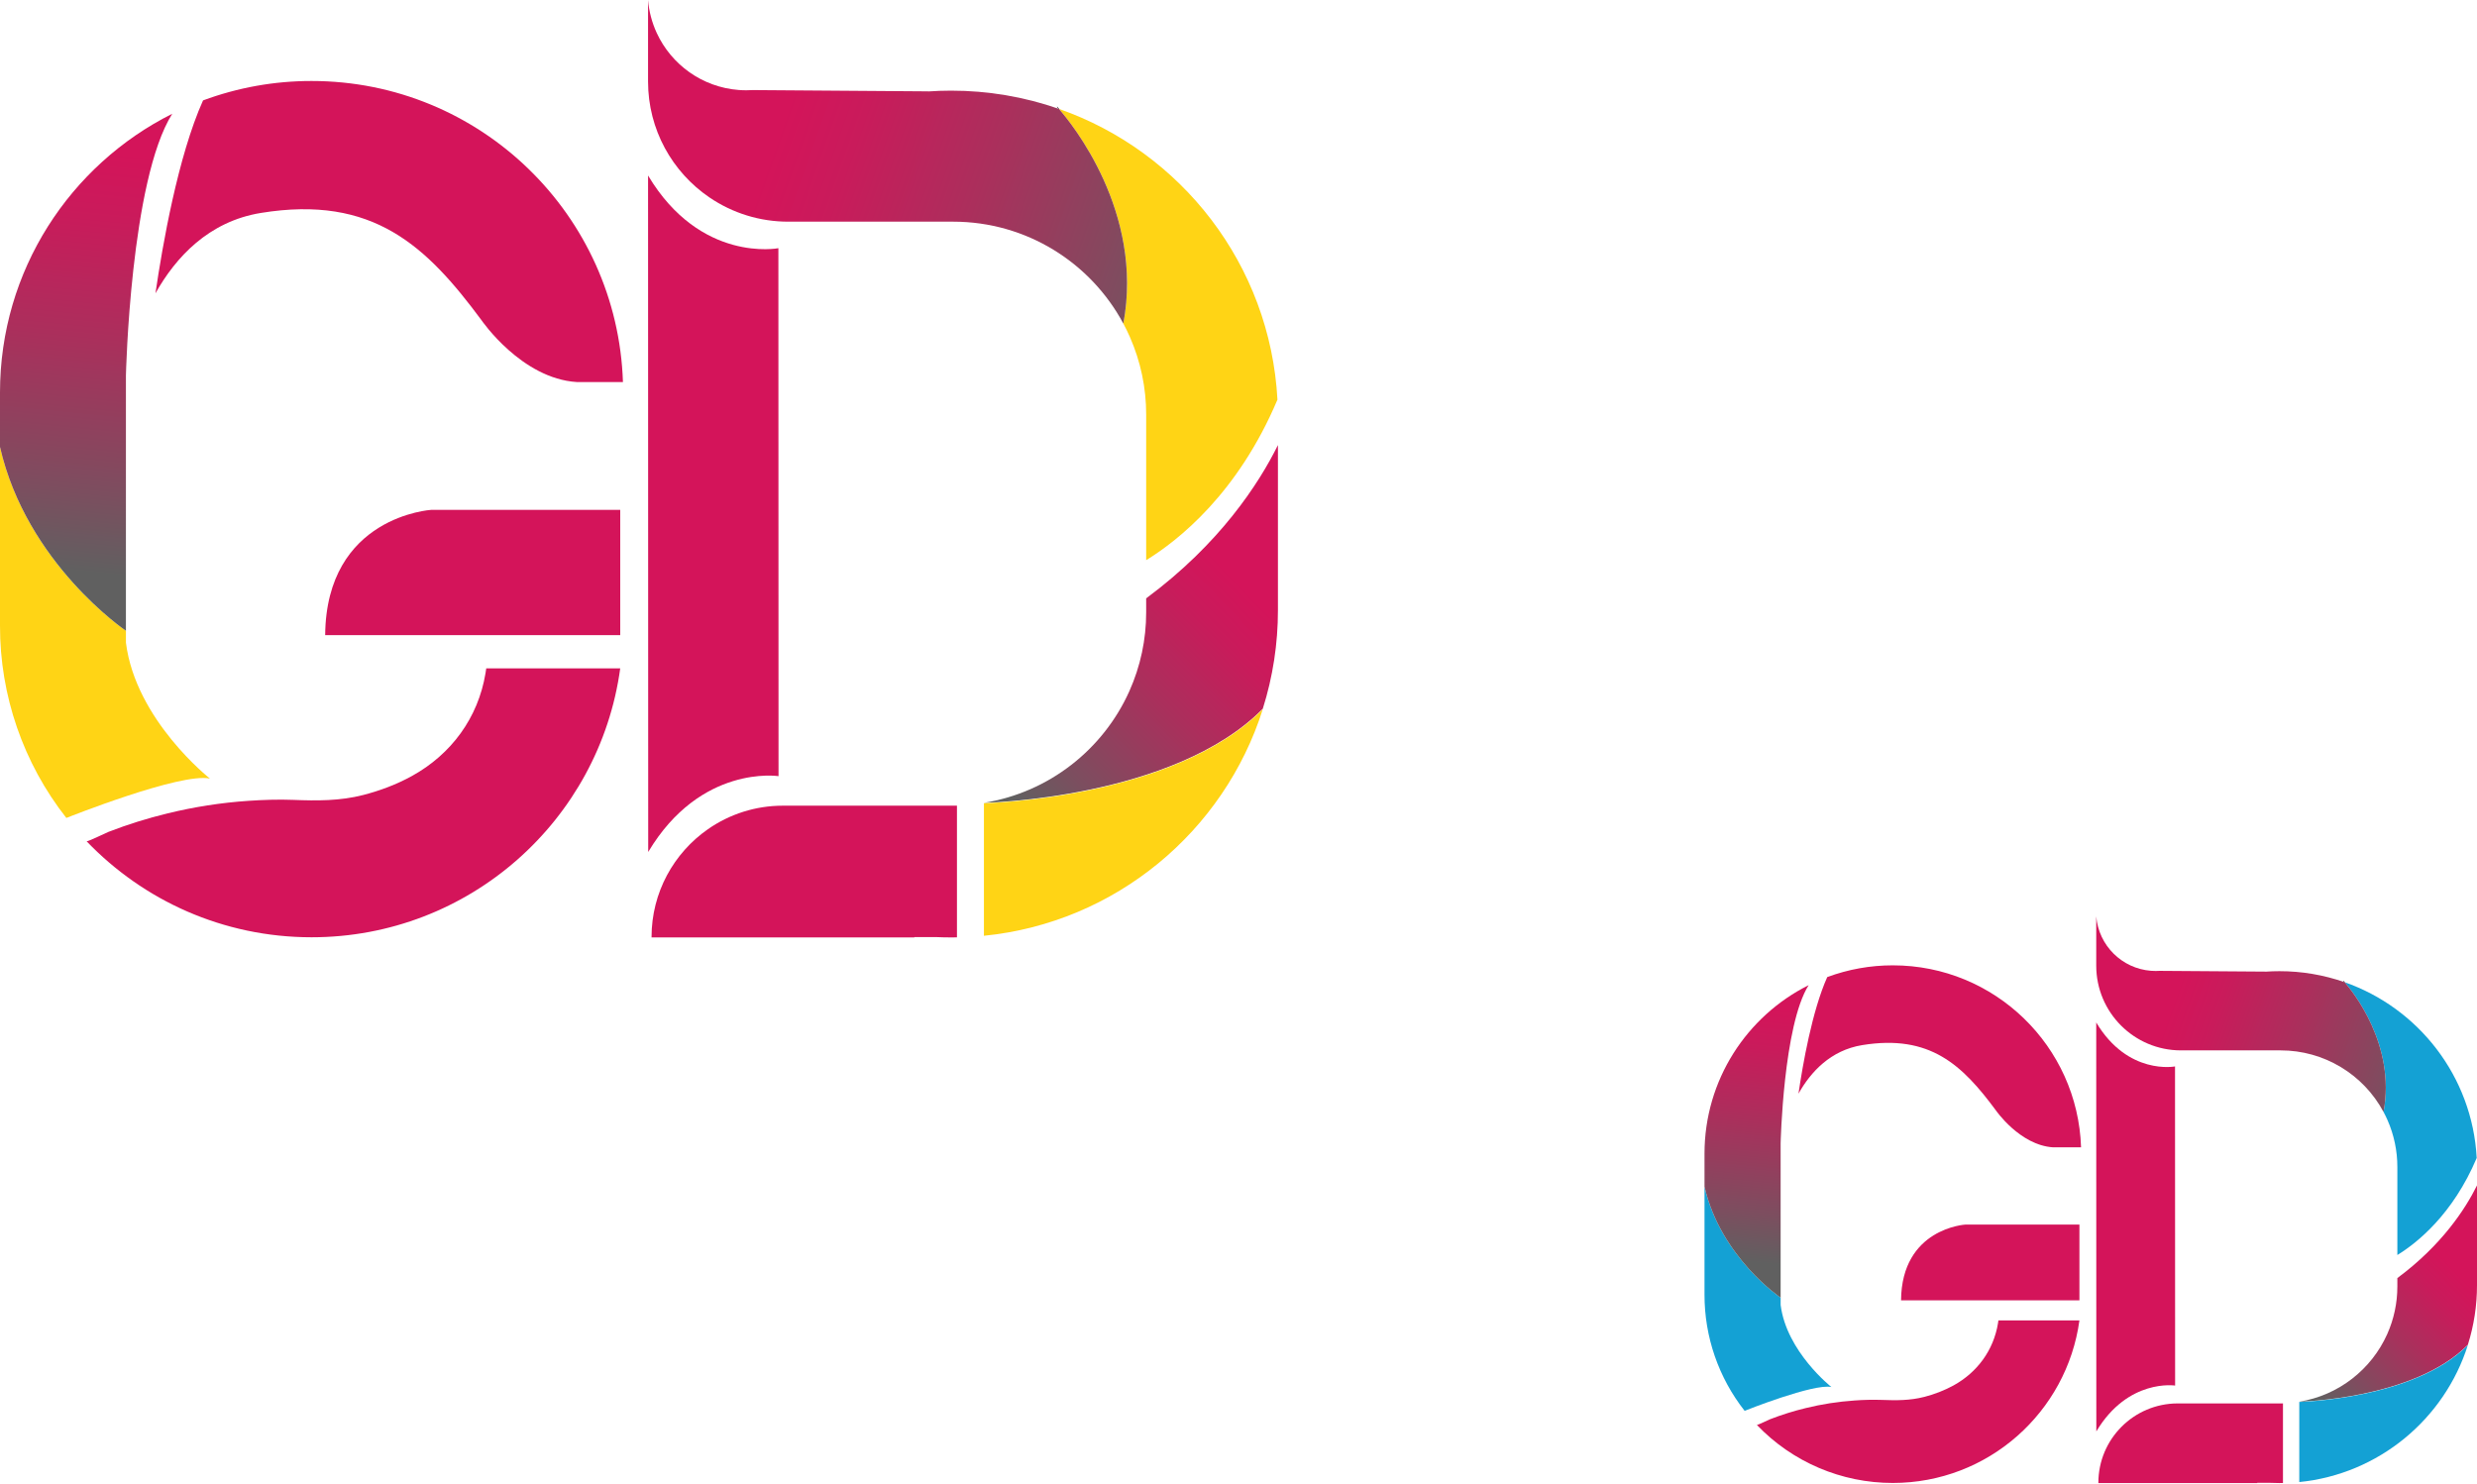
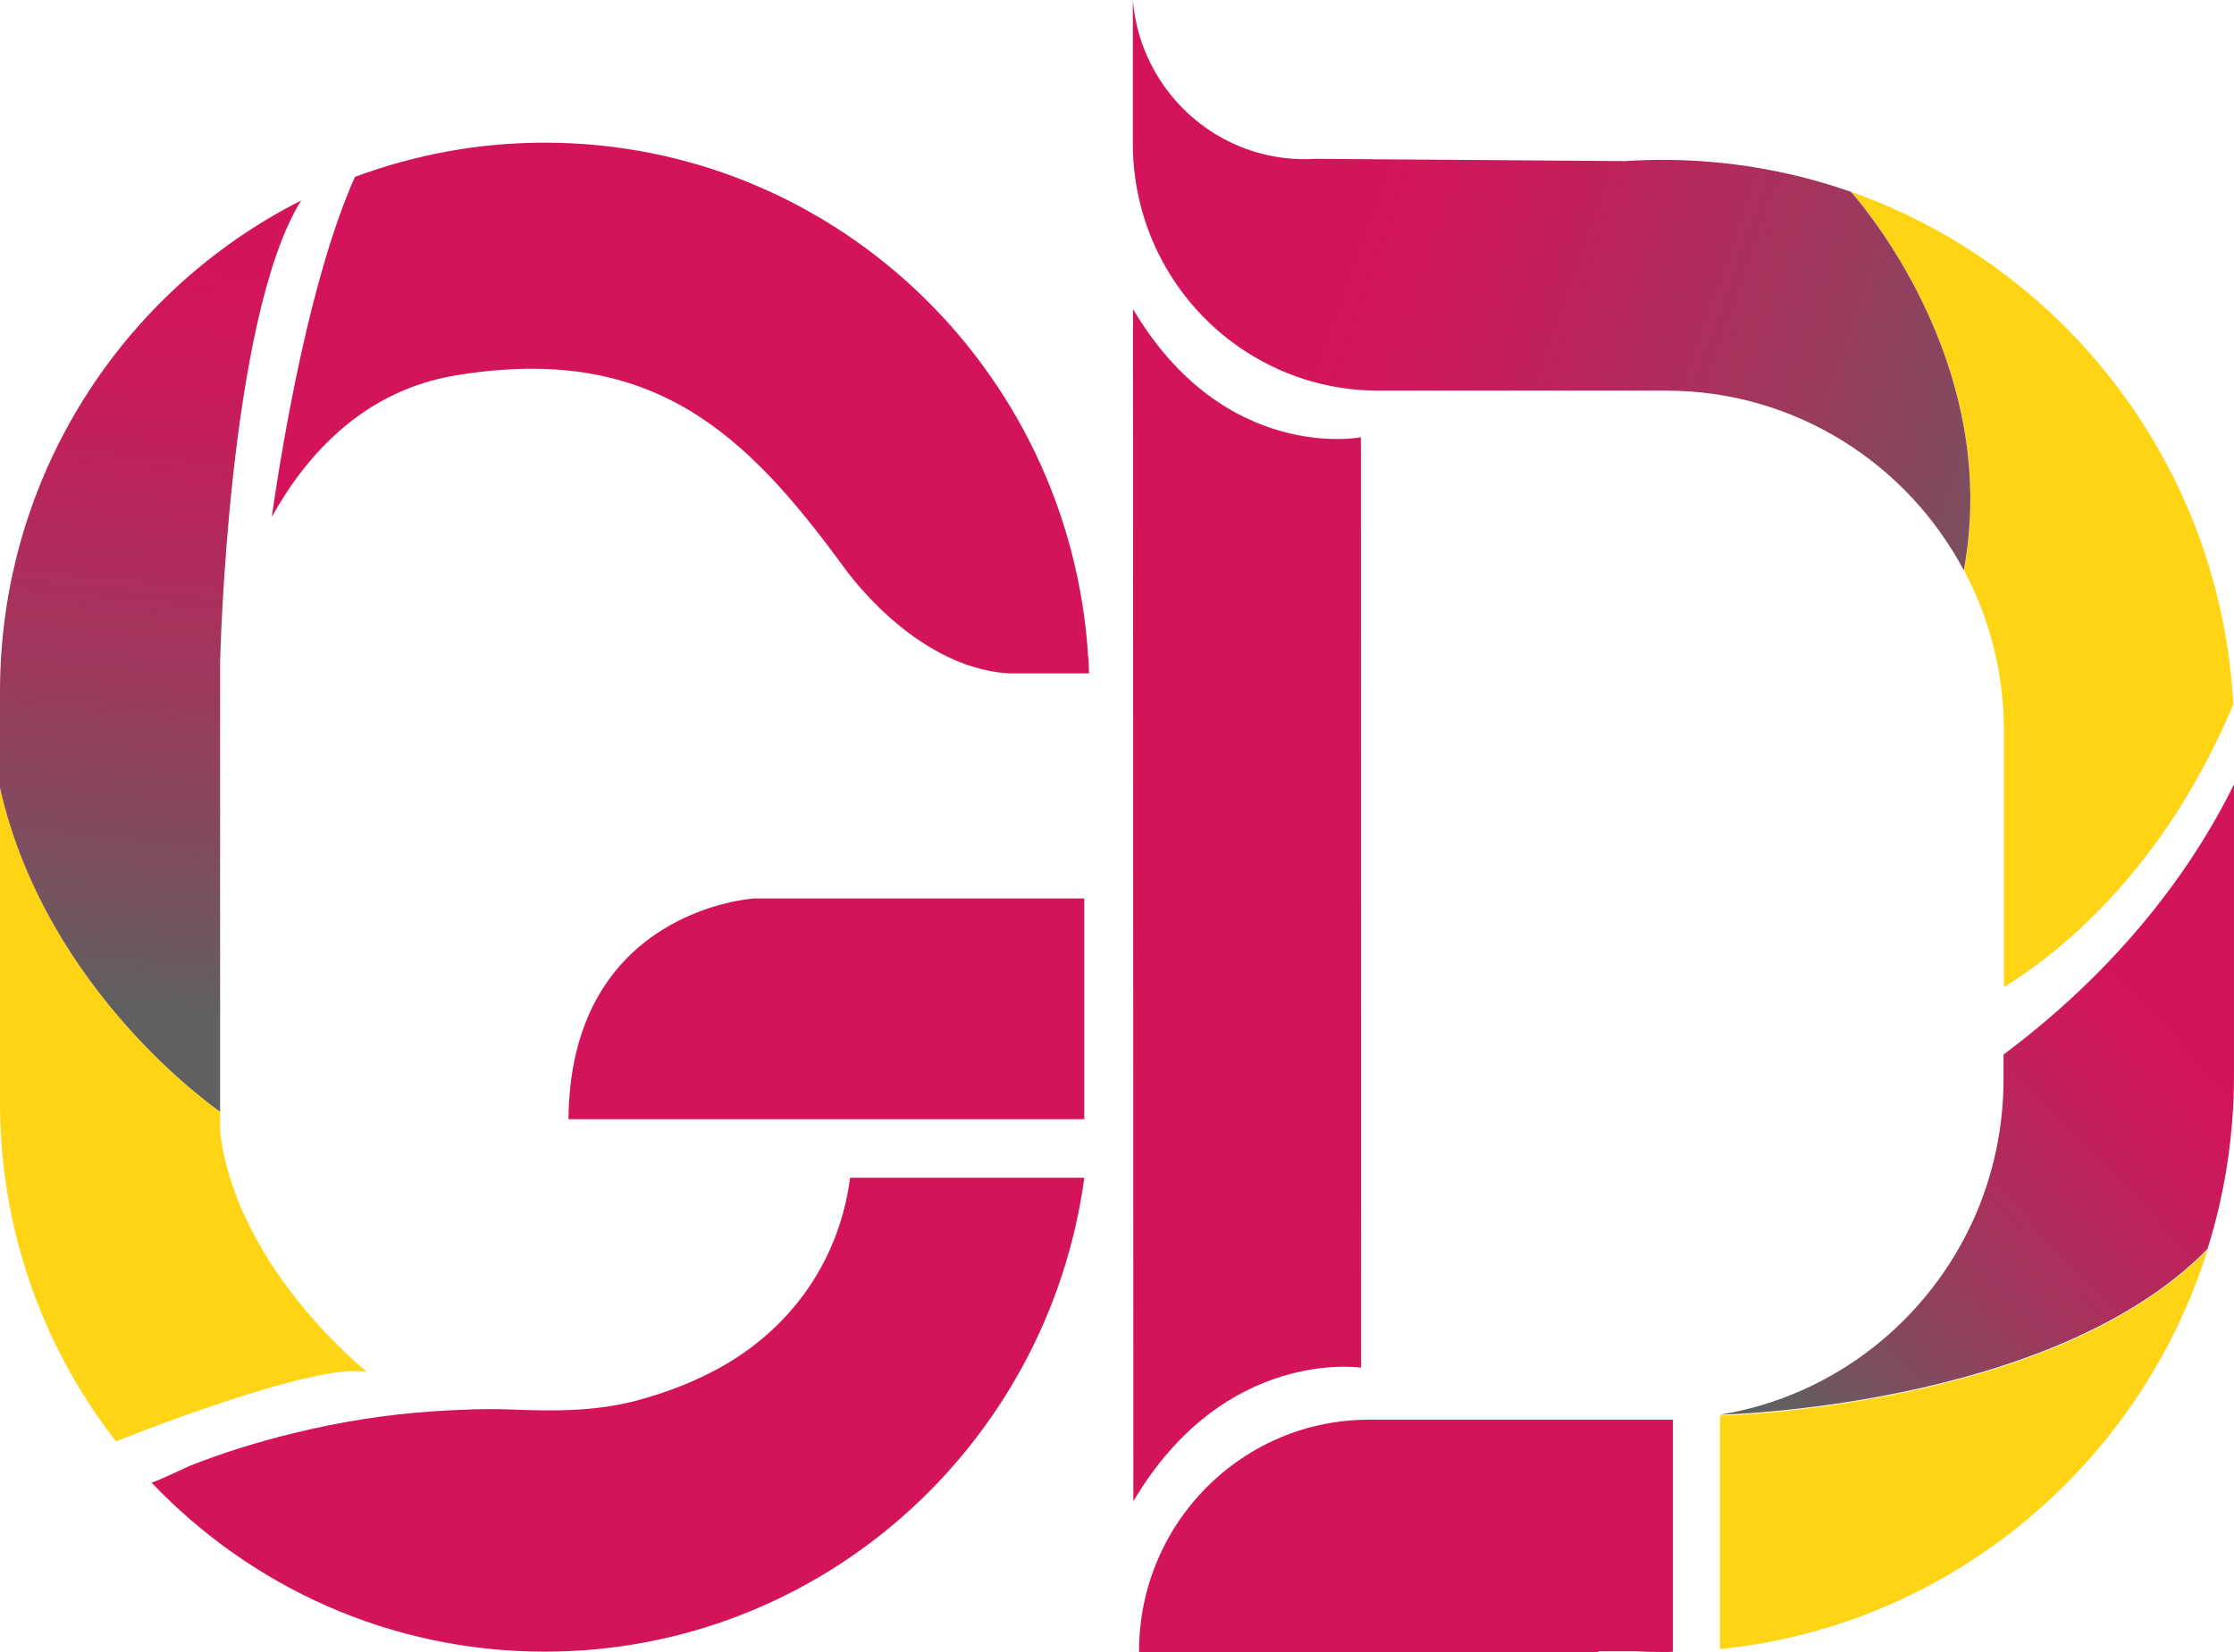
- <svg xmlns="http://www.w3.org/2000/svg" xmlns:xlink="http://www.w3.org/1999/xlink" id="Layer_1" data-name="Layer 1" viewBox="0 0 5815.74 3482.55">
+ <svg xmlns="http://www.w3.org/2000/svg" version="1.1" x="0px" y="0px" width="129.8px" height="96px" viewBox="0 0 129.8 96" style="enable-background:new 0 0 129.8 96;" xml:space="preserve">
+   <style type="text/css">
+ 	.st0{fill:#D4145A;stroke:#000000;stroke-miterlimit:10;}
+ 	.st1{fill:#D4145A;}
+ 	.st2{fill:#FFD415;}
+ 	.st3{fill:url(#SVGID_1_);}
+ 	.st4{fill:url(#SVGID_2_);}
+ 	.st5{fill:url(#SVGID_3_);}
+ 	.st6{fill:url(#SVGID_4_);}
+ 	.st7{fill:url(#SVGID_5_);}
+ 	.st8{fill:url(#SVGID_6_);}
+ </style>
  <defs>
-     <style>.cls-1,.cls-2{fill:#d4145a;}.cls-1{stroke:#000;stroke-miterlimit:10;}.cls-3{fill:#14a1d4;}.cls-4{fill:url(#linear-gradient);}.cls-5{fill:url(#linear-gradient-2);}.cls-6{fill:url(#linear-gradient-3);}.cls-7{fill:#ffd415;}.cls-8{fill:url(#linear-gradient-4);}.cls-9{fill:url(#linear-gradient-5);}.cls-10{fill:url(#linear-gradient-6);}</style>
-     <linearGradient id="linear-gradient" x1="4081.68" y1="3359.84" x2="4140.45" y2="2764.88" gradientUnits="userSpaceOnUse">
-       <stop offset="0" stop-color="#606060" />
-       <stop offset="0.19" stop-color="#7c4e5f" />
-       <stop offset="0.56" stop-color="#ab2f5c" />
-       <stop offset="0.84" stop-color="#c91b5b" />
-       <stop offset="1" stop-color="#d4145a" />
+ </defs>
+   <g>
+     <line class="st0" x1="63.28" y1="38.64" x2="63.27" y2="38.64" />
+     <line class="st1" x1="6.74" y1="83.28" x2="6.74" y2="83.28" />
+     <line class="st1" x1="17.5" y1="11.16" x2="17.5" y2="11.16" />
+     <line class="st1" x1="25.35" y1="9.95" x2="25.28" y2="9.94" />
+     <path class="st1" d="M63.27,39.13H58.6c-5.63-0.35-9.68-6.32-9.68-6.32c-5.58-7.59-11-12.88-22.42-11   c-5.32,0.87-8.66,4.55-10.71,8.23c0.71-4.92,2.29-14.04,4.83-19.76C24.06,9,27.77,8.29,31.65,8.29C48.77,8.29,62.72,22,63.27,39.13   z" />
+     <path class="st2" d="M21.33,79.73c-2.98-0.64-14.46,3.98-14.59,4.03C2.52,78.34,0,71.51,0,64.08V45.77   C2.7,57.73,12.79,64.6,12.79,64.6v1.22C13.78,73.75,21.33,79.73,21.33,79.73z" />
+     <linearGradient id="SVGID_1_" gradientUnits="userSpaceOnUse" x1="5.729" y1="58.34" x2="9.969" y2="15.421">
+       <stop offset="0" style="stop-color:#606060" />
+       <stop offset="0.191" style="stop-color:#7C4E5F" />
+       <stop offset="0.559" style="stop-color:#AB2F5C" />
+       <stop offset="0.84" style="stop-color:#C91B5B" />
+       <stop offset="1" style="stop-color:#D4145A" />
    </linearGradient>
-     <linearGradient id="linear-gradient-2" x1="5457.77" y1="3704.38" x2="5777.54" y2="3396.25" xlink:href="#linear-gradient" />
-     <linearGradient id="linear-gradient-3" x1="5744.54" y1="2945.34" x2="5112.18" y2="2720.92" xlink:href="#linear-gradient" />
-     <linearGradient id="linear-gradient-4" x1="132.12" y1="1736.99" x2="229.35" y2="752.76" xlink:href="#linear-gradient" />
-     <linearGradient id="linear-gradient-5" x1="2408.59" y1="2306.97" x2="2937.58" y2="1797.22" xlink:href="#linear-gradient" />
-     <linearGradient id="linear-gradient-6" x1="2882.98" y1="1051.28" x2="1836.88" y2="680.02" xlink:href="#linear-gradient" />
-   </defs>
-   <g id="Azul">
-     <path class="cls-1" d="M4881.82,3493.26h0Z" transform="translate(0.46 -399.35)" />
-     <line class="cls-1" x1="4886.14" y1="2687.48" x2="4886.13" y2="2687.48" />
-     <path class="cls-2" d="M4095.72,3705.58h0" transform="translate(0.46 -399.35)" />
-     <path class="cls-2" d="M4246.05,2706a0,0,0,0,0,0,0" transform="translate(0.46 -399.35)" />
-     <line class="cls-2" x1="4356.25" y1="2289.75" x2="4355.26" y2="2289.74" />
-     <path class="cls-2" d="M4885.67,3093.58h-65.38c-78.63-4.83-135.2-87.58-135.2-87.58-78-105.2-153.66-178.49-313.23-152.48-74.39,12.12-121.07,63.11-149.69,114.1,10-68.17,32-194.62,67.55-273.84a441,441,0,0,1,154-27.57C4683,2666.21,4877.86,2856.22,4885.67,3093.58Z" transform="translate(0.46 -399.35)" />
-     <path class="cls-3" d="M4299.52,3656.43c-41.58-8.81-202.05,55.2-203.8,55.9a440.25,440.25,0,0,1-94.18-272.82V3185.72c37.76,165.8,178.74,260.9,178.74,260.9v17C4194.06,3573.48,4299.52,3656.43,4299.52,3656.43Z" transform="translate(0.46 -399.35)" />
-     <path class="cls-4" d="M4246.05,2712.75c-59.57,94.42-65.77,371.59-65.77,371.59v362.28s-141-95.1-178.74-260.9V3108.4C4001.54,2935.24,4101.07,2785.33,4246.05,2712.75Z" transform="translate(0.46 -399.35)" />
-     <path class="cls-2" d="M4881.81,3500c-29.49,215.58-214.38,381.69-438.08,381.69a440.85,440.85,0,0,1-319.25-136.25c.86.89,29.1-12.63,31.1-13.41a663.93,663.93,0,0,1,83.8-26.2,674.19,674.19,0,0,1,114.48-17.8,600.42,600.42,0,0,1,63.9-1.36c33.31,1.33,66.54,1.54,99.42-7a296.67,296.67,0,0,0,68.89-26.89c55.91-30.81,94.07-82.62,104.53-145.93.38-2.29.72-4.59,1-6.88Z" transform="translate(0.46 -399.35)" />
-     <path class="cls-2" d="M4124.48,3745.45h0" transform="translate(0.46 -399.35)" />
-     <path class="cls-2" d="M4095.72,3712.33h0" transform="translate(0.46 -399.35)" />
-     <path class="cls-2" d="M4180.28,3084.33" transform="translate(0.46 -399.35)" />
-     <path class="cls-2" d="M4881.82,3275v177.87H4463c1.45-169.17,150.82-177.87,150.82-177.87Z" transform="translate(0.46 -399.35)" />
-     <path id="D_editable_atrás" data-name="D editable atrás" class="cls-2" d="M5106.49,3653l-.21-749.42s-110.52,21.54-185-103.2l.21,960.28C4996,3635.9,5106.49,3653,5106.49,3653Z" transform="translate(0.46 -399.35)" />
-     <path class="cls-2" d="M5359.72,3874.91V3694.85c-1.81,0-3.62.06-5.44.06h-242a186.47,186.47,0,0,0-186,186.5v.5h373v-.5h30.4q10.74.49,21.6.5c2.82,0,5.63,0,8.44-.09Z" transform="translate(0.46 -399.35)" />
-     <path class="cls-5" d="M5815.28,3183v234.29a463.84,463.84,0,0,1-21.49,140C5667.63,3685.27,5398,3690.85,5398,3690.85c92.41-14.82,169.38-75.84,206.46-158.63h0a273,273,0,0,0,23.81-111.89v-19.74C5732.94,3323,5788.11,3237.87,5815.28,3183Z" transform="translate(0.46 -399.35)" />
-     <path class="cls-3" d="M5793.79,3557.9c-54.86,173.56-209,303-395.79,321.68V3691.43S5667.63,3685.85,5793.79,3557.9Z" transform="translate(0.46 -399.35)" />
-     <path class="cls-3" d="M5814.59,3118.54c-56.15,132.89-140.22,199.57-186.31,227.89V3139.91a273,273,0,0,0-23.19-110.48q-4.24-9.61-9.2-18.84c29.52-158.45-73.79-284.56-91.55-304.83C5677.79,2766.33,5804.27,2927,5814.59,3118.54Z" transform="translate(0.46 -399.35)" />
-     <path class="cls-6" d="M5595.89,3010.59a273.91,273.91,0,0,0-241.61-144.68h-234a199,199,0,0,1-199-199V2551.26A139.86,139.86,0,0,0,5049.82,2679q5.43.43,11,.43c3,0,6.07-.1,9.06-.29l248.95,1.78h0a.57.57,0,0,1,0,.13q16.11-1.12,32.5-1.13a463,463,0,0,1,153.06,25.85C5522.1,2726,5625.41,2852.14,5595.89,3010.59Z" transform="translate(0.46 -399.35)" />
-     <path class="cls-1" d="M5504.34,2705.76c-1.65-1.88-2.56-2.85-2.56-2.85" transform="translate(0.46 -399.35)" />
-   </g>
-   <g id="Amarillo_claro" data-name="Amarillo claro">
-     <path class="cls-1" d="M1455.78,1957.71h0Z" transform="translate(0.46 -399.35)" />
-     <line class="cls-1" x1="1462.63" y1="886" x2="1462.61" y2="886" />
-     <path class="cls-2" d="M155.34,2309h0" transform="translate(0.46 -399.35)" />
-     <path class="cls-2" d="M404,655.35s0,0,0,0" transform="translate(0.46 -399.35)" />
-     <line class="cls-2" x1="586.03" y1="228.05" x2="584.39" y2="228.03" />
-     <path class="cls-2" d="M1462.15,1296.51H1354c-130.08-8-223.66-144.88-223.66-144.88-129-174-254.2-295.28-518.18-252.25-123.06,20-200.28,104.4-247.63,188.76,16.48-112.78,52.92-322,111.75-453a729.69,729.69,0,0,1,254.78-45.61C1126.86,589.51,1449.23,903.85,1462.15,1296.51Z" transform="translate(0.46 -399.35)" />
-     <path class="cls-7" d="M492.48,2227.63c-68.78-14.57-334.25,91.32-337.14,92.48A728.27,728.27,0,0,1-.46,1868.78V1448.94C62,1723.22,295.22,1880.55,295.22,1880.55v28C318,2090.41,492.48,2227.63,492.48,2227.63Z" transform="translate(0.46 -399.35)" />
-     <path class="cls-8" d="M404,666.51c-98.55,156.2-108.81,614.72-108.81,614.72v599.32S62,1723.22-.46,1448.94V1321C-.46,1034.57,164.19,786.58,404,666.51Z" transform="translate(0.46 -399.35)" />
-     <path class="cls-2" d="M1455.76,1968.87c-48.78,356.65-354.64,631.42-724.71,631.42-207.6,0-395-86.48-528.13-225.39,1.42,1.48,48.15-20.88,51.46-22.17A1097.66,1097.66,0,0,1,393,2309.37a1117.1,1117.1,0,0,1,189.38-29.45c35-2.34,70.71-3.65,105.7-2.25,55.11,2.22,110.09,2.55,164.47-11.52,39.56-10.24,78.16-24.74,114-44.48,92.49-51,155.61-136.69,172.92-241.41q.93-5.68,1.71-11.39Z" transform="translate(0.46 -399.35)" />
-     <path class="cls-2" d="M202.92,2374.9h0" transform="translate(0.46 -399.35)" />
-     <path class="cls-2" d="M155.34,2320.11h0" transform="translate(0.46 -399.35)" />
-     <path class="cls-2" d="M295.23,1281.22" transform="translate(0.46 -399.35)" />
-     <path class="cls-2" d="M1455.78,1596.58v294.27H763c2.4-279.87,249.5-294.27,249.5-294.27Z" transform="translate(0.46 -399.35)" />
-     <path id="D_editable_atrás-2" data-name="D editable atrás" class="cls-2" d="M1827.45,2221.94l-.34-1239.77s-182.83,35.63-306-170.73l.35,1588.59C1644.63,2193.68,1827.45,2221.94,1827.45,2221.94Z" transform="translate(0.46 -399.35)" />
-     <path class="cls-2" d="M2246.38,2589.06V2291.2q-4.5.09-9,.09H1837a307,307,0,0,0-175.26,55.16c-80,55.73-132.44,148.44-132.44,253.37v.83h617.05v-.83h50.29q17.77.81,35.74.83c4.67,0,9.32-.06,14-.14Z" transform="translate(0.46 -399.35)" />
-     <path class="cls-9" d="M3000,1444.51V1832.1a767.4,767.4,0,0,1-35.55,231.58c-208.71,211.67-654.76,220.9-654.76,220.9,152.88-24.52,280.21-125.46,341.55-262.42h0a451.7,451.7,0,0,0,39.39-185.1V1804.4C2863.79,1676.1,2955.05,1535.22,3000,1444.51Z" transform="translate(0.46 -399.35)" />
-     <path class="cls-7" d="M2964.45,2064.64c-90.76,287.12-345.77,501.26-654.76,532.15V2285.53S2755.74,2276.3,2964.45,2064.64Z" transform="translate(0.46 -399.35)" />
-     <path class="cls-7" d="M2998.86,1337.8c-92.89,219.84-232,330.15-308.21,377V1373.16a451.65,451.65,0,0,0-38.37-182.77q-7-15.9-15.22-31.17C2685.9,897.1,2515,688.48,2485.61,654.94,2772.55,755.14,2981.79,1020.94,2998.86,1337.8Z" transform="translate(0.46 -399.35)" />
-     <path class="cls-10" d="M2637.06,1159.22c-76.39-142.46-226.72-239.34-399.69-239.34H1850.26A327.69,327.69,0,0,1,1665,862.82c-86.88-59.27-143.92-159-143.92-272.15V399.35a230.35,230.35,0,0,0,20.31,77.21c34.26,74.38,106.79,127.48,192.33,134.08q9,.72,18.13.71c5,0,10-.16,15-.48l411.84,3h0a.82.82,0,0,1,0,.22q26.66-1.86,53.77-1.87a765.9,765.9,0,0,1,253.2,42.76C2515,688.48,2685.9,897.1,2637.06,1159.22Z" transform="translate(0.46 -399.35)" />
-     <path class="cls-1" d="M2485.61,654.94c-2.73-3.11-4.23-4.71-4.23-4.71" transform="translate(0.46 -399.35)" />
+     <path class="st3" d="M17.5,11.65c-4.26,6.81-4.71,26.81-4.71,26.81V64.6c0,0-10.09-6.86-12.79-18.82v-5.58   C0,27.7,7.12,16.89,17.5,11.65z" />
+     <path class="st1" d="M63,68.45C60.89,84,47.66,95.98,31.65,95.98c-8.98,0-17.09-3.77-22.85-9.83c0.06,0.06,2.08-0.91,2.23-0.97   c1.95-0.77,3.96-1.39,6-1.89c2.69-0.66,5.43-1.1,8.19-1.28c1.51-0.1,3.06-0.16,4.57-0.1c2.38,0.1,4.76,0.11,7.12-0.5   c1.71-0.45,3.38-1.08,4.93-1.94c4-2.22,6.73-5.96,7.48-10.53c0.03-0.17,0.05-0.33,0.07-0.5H63z" />
+     <line class="st1" x1="8.8" y1="86.15" x2="8.8" y2="86.15" />
+     <line class="st1" x1="6.74" y1="83.77" x2="6.74" y2="83.77" />
+     <path class="st1" d="M12.79,38.46" />
+     <path class="st1" d="M63,52.21v12.83H33.03c0.1-12.21,10.79-12.83,10.79-12.83H63z" />
+     <path id="D_editable_atrÃ¡s_1_" class="st1" d="M79.08,79.48l-0.01-54.07c0,0-7.91,1.55-13.24-7.45l0.02,69.28   C71.17,78.25,79.08,79.48,79.08,79.48z" />
+     <path class="st1" d="M97.2,95.49V82.5c-0.13,0-0.26,0-0.39,0H79.49c-2.82,0.01-5.43,0.9-7.58,2.41c-3.46,2.43-5.73,6.47-5.73,11.05   V96h26.69v-0.04h2.18C95.56,95.99,96.08,96,96.6,96c0.2,0,0.4,0,0.6-0.01V95.49z" />
+     <linearGradient id="SVGID_2_" gradientUnits="userSpaceOnUse" x1="104.135" y1="83.082" x2="127.119" y2="60.934">
+       <stop offset="0" style="stop-color:#606060" />
+       <stop offset="0.191" style="stop-color:#7C4E5F" />
+       <stop offset="0.559" style="stop-color:#AB2F5C" />
+       <stop offset="0.84" style="stop-color:#C91B5B" />
+       <stop offset="1" style="stop-color:#D4145A" />
+     </linearGradient>
+     <path class="st4" d="M129.8,45.58v16.9c0,3.52-0.54,6.91-1.54,10.1c-9.03,9.23-28.33,9.63-28.33,9.63   c6.61-1.07,12.12-5.47,14.78-11.44h0c1.09-2.46,1.7-5.2,1.7-8.07v-1.42C123.91,55.68,127.86,49.54,129.8,45.58z" />
+     <path class="st2" d="M128.27,72.62c-3.93,12.52-14.96,21.86-28.33,23.21V82.26C99.94,82.26,119.24,81.86,128.27,72.62z" />
+     <path class="st2" d="M129.76,40.93c-4.02,9.59-10.04,14.4-13.33,16.44v-14.9c0-2.84-0.59-5.53-1.66-7.97   c-0.2-0.46-0.42-0.92-0.66-1.36c2.11-11.43-5.28-20.53-6.55-21.99C119.96,15.52,129.02,27.11,129.76,40.93z" />
+     <linearGradient id="SVGID_3_" gradientUnits="userSpaceOnUse" x1="124.797" y1="28.355" x2="79.469" y2="12.269">
+       <stop offset="0" style="stop-color:#606060" />
+       <stop offset="0.191" style="stop-color:#7C4E5F" />
+       <stop offset="0.559" style="stop-color:#AB2F5C" />
+       <stop offset="0.84" style="stop-color:#C91B5B" />
+       <stop offset="1" style="stop-color:#D4145A" />
+     </linearGradient>
+     <path class="st5" d="M114.1,33.14c-3.3-6.21-9.81-10.44-17.29-10.44H80.07c-2.97,0-5.73-0.92-8.02-2.49   c-3.76-2.58-6.23-6.94-6.23-11.87V0c0.1,1.19,0.4,2.33,0.88,3.37c1.48,3.24,4.62,5.56,8.32,5.85c0.26,0.02,0.52,0.03,0.78,0.03   c0.22,0,0.43-0.01,0.65-0.02l17.82,0.13v0c0,0,0,0.01,0,0.01c0.77-0.05,1.54-0.08,2.33-0.08c3.84,0,7.52,0.66,10.95,1.86   C108.82,12.61,116.22,21.71,114.1,33.14z" />
  </g>
</svg>
